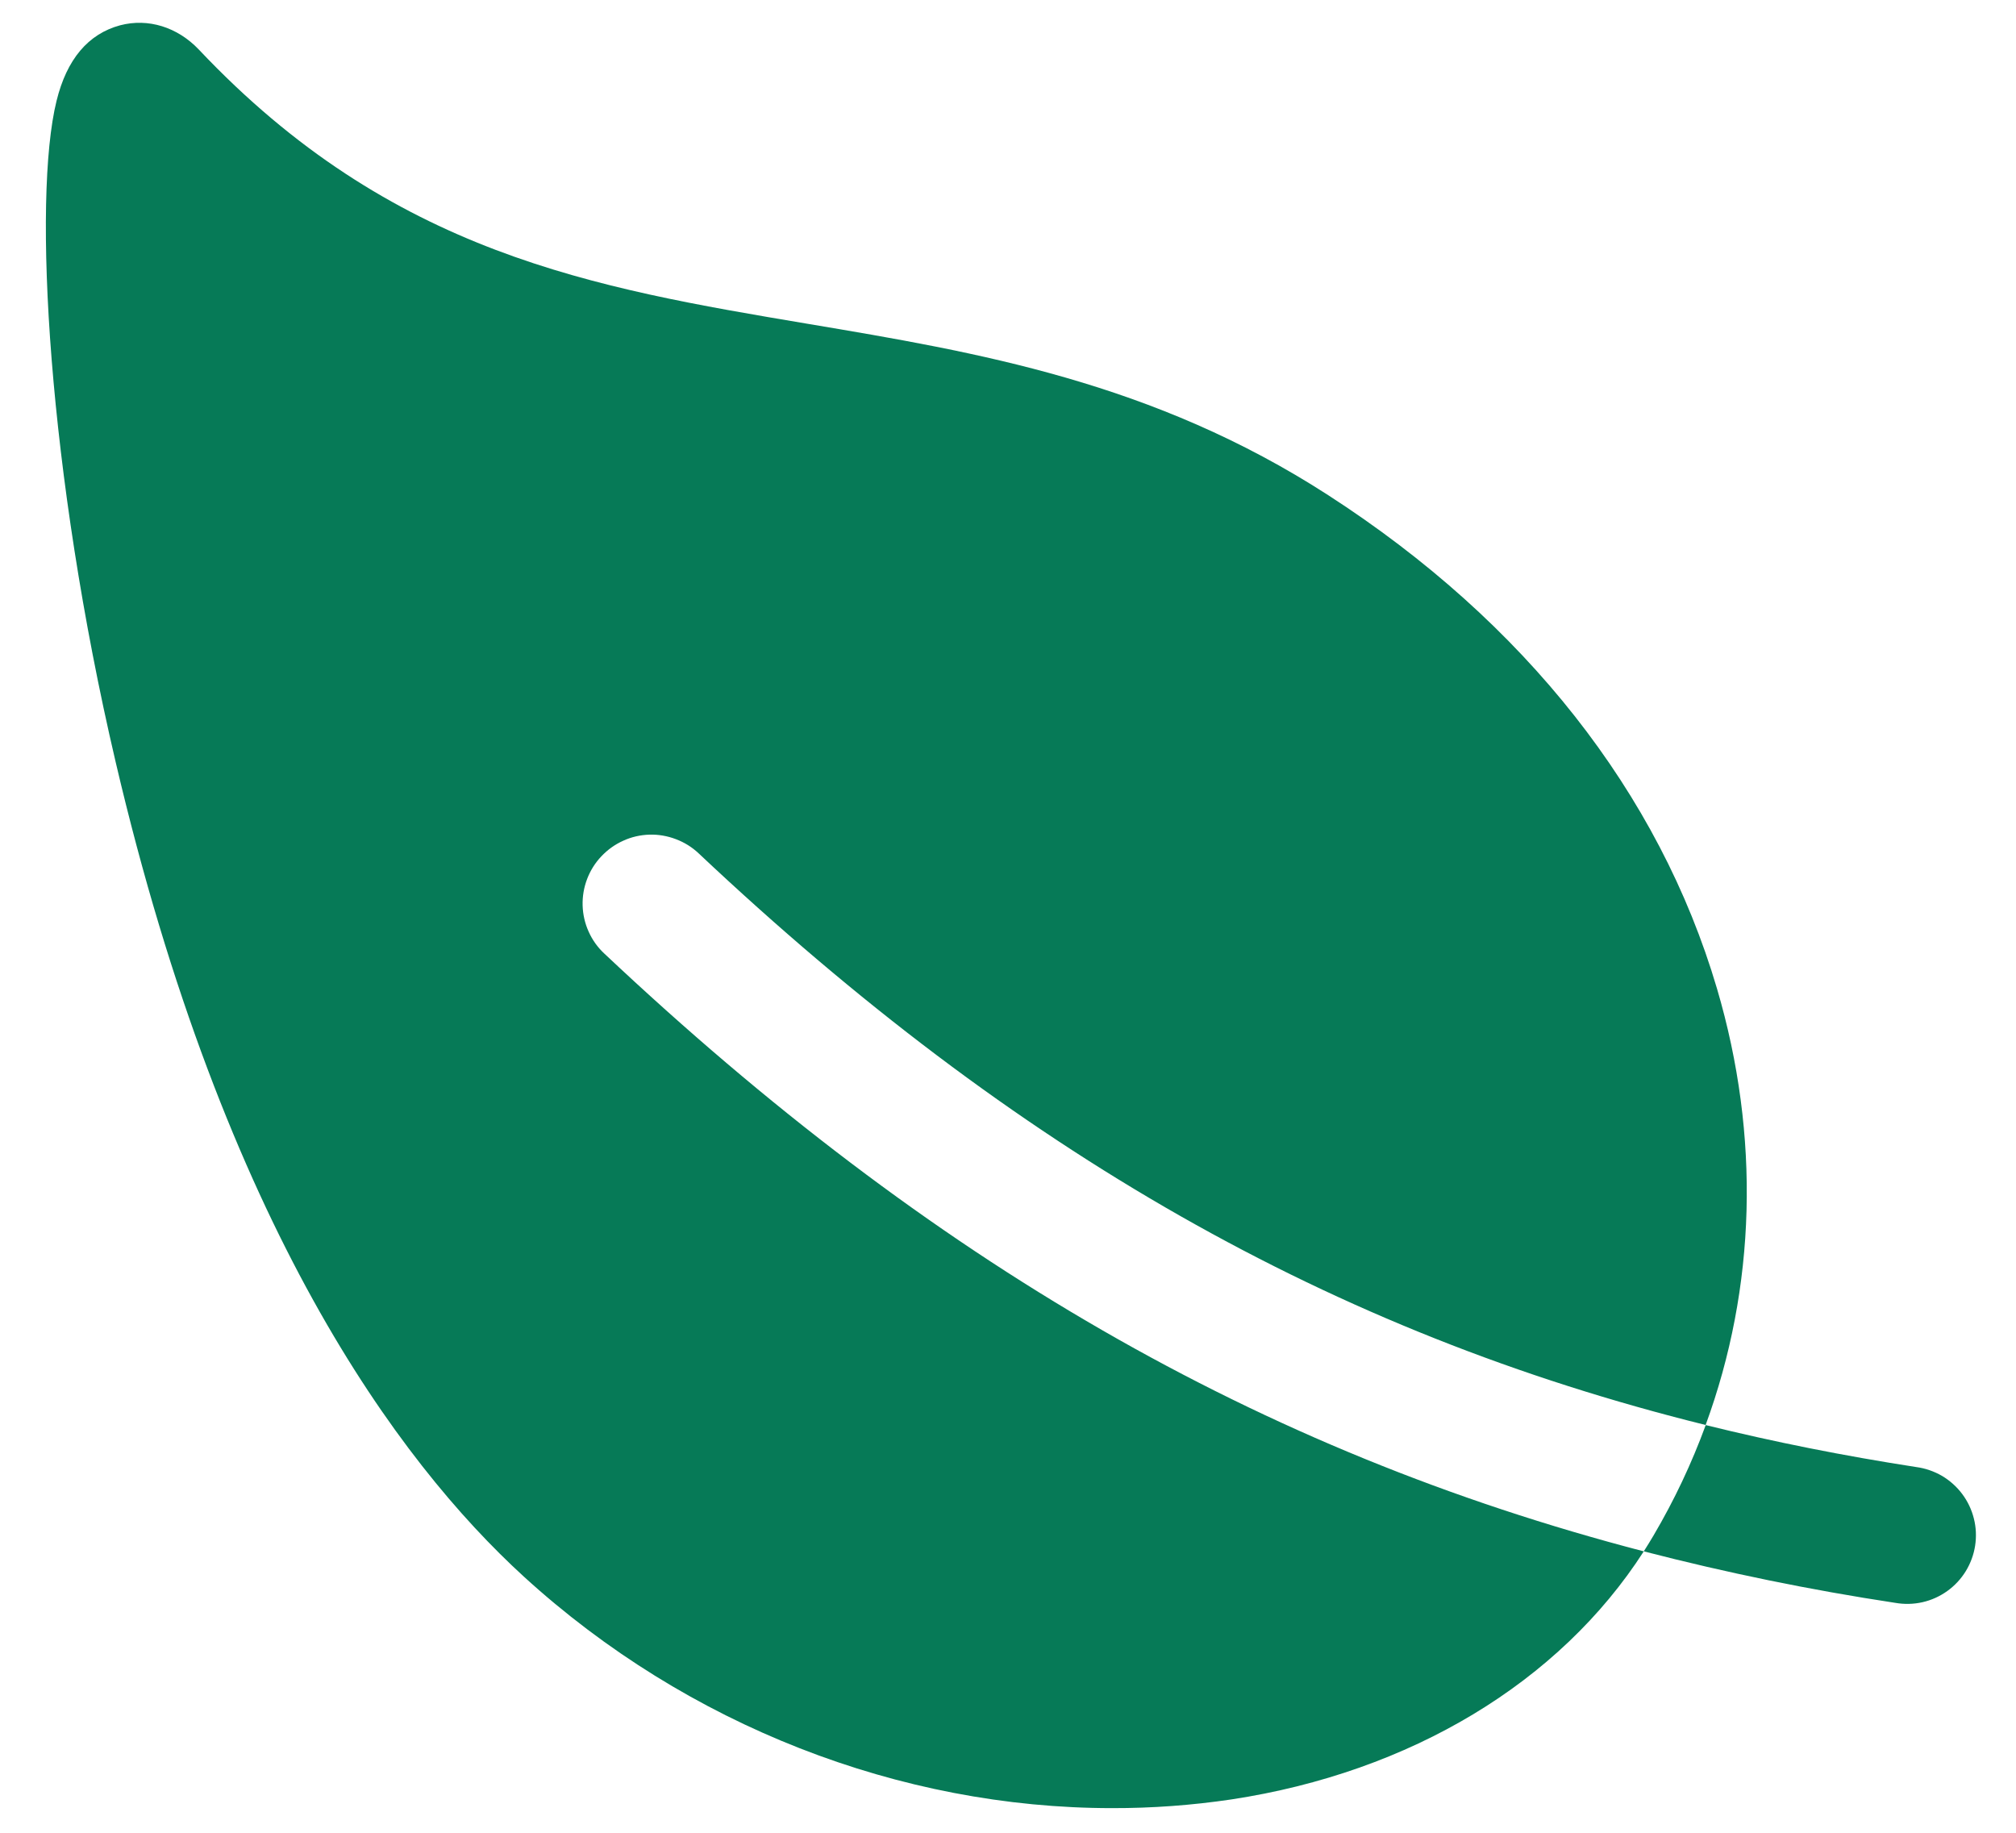
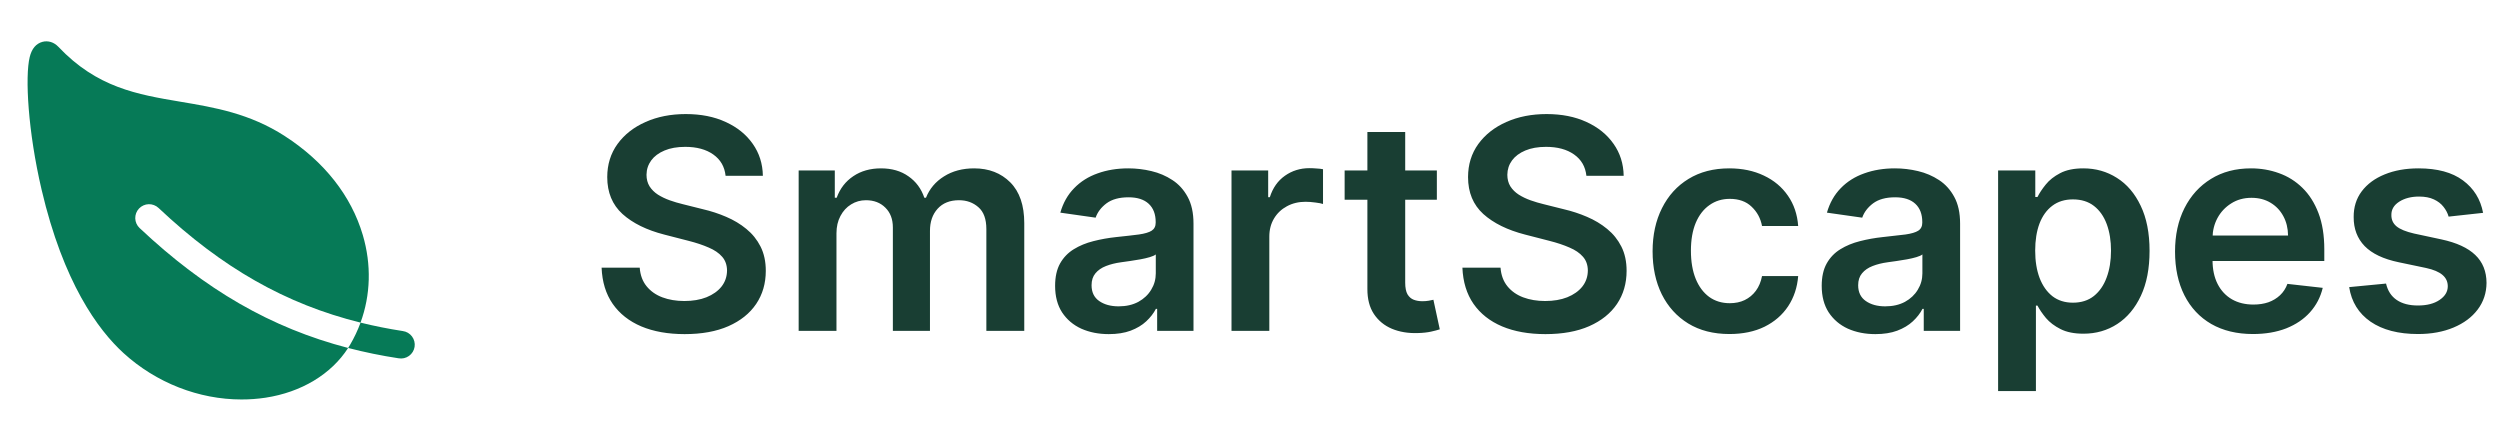
- <svg xmlns="http://www.w3.org/2000/svg" width="22" height="20" viewBox="0 0 22 20" fill="none">
-   <path d="M6.563 9.344C6.631 9.272 6.712 9.214 6.802 9.174C6.891 9.133 6.988 9.111 7.087 9.108C7.185 9.105 7.283 9.122 7.375 9.157C7.468 9.192 7.552 9.244 7.624 9.312C11.075 12.563 14.538 14.541 18.613 15.55C19.163 14.05 19.212 12.399 18.737 10.788C18.107 8.651 16.64 6.789 14.495 5.404C12.581 4.167 10.668 3.845 8.817 3.534C6.481 3.141 4.275 2.77 2.17 0.541C1.936 0.295 1.617 0.196 1.311 0.276C0.963 0.37 0.729 0.645 0.617 1.101C0.354 2.167 0.523 5.156 1.261 8.311C2.447 13.38 4.339 15.945 5.717 17.205C7.498 18.831 9.824 19.731 12.136 19.731C12.571 19.732 13.007 19.7 13.438 19.636C15.393 19.339 17.02 18.357 17.938 16.929C13.743 15.837 10.159 13.762 6.594 10.405C6.522 10.338 6.464 10.257 6.424 10.167C6.383 10.077 6.361 9.98 6.358 9.881C6.355 9.782 6.372 9.684 6.407 9.592C6.442 9.5 6.495 9.415 6.563 9.344ZM20.911 16.009C20.122 15.887 19.358 15.735 18.614 15.551C18.461 15.969 18.271 16.371 18.045 16.755C18.011 16.813 17.975 16.871 17.938 16.929C18.843 17.163 19.759 17.351 20.683 17.491C20.781 17.508 20.882 17.506 20.979 17.484C21.077 17.462 21.169 17.42 21.25 17.362C21.331 17.304 21.4 17.23 21.452 17.145C21.504 17.06 21.539 16.965 21.554 16.867C21.569 16.768 21.565 16.667 21.54 16.57C21.516 16.474 21.473 16.383 21.413 16.303C21.353 16.223 21.278 16.156 21.192 16.105C21.105 16.055 21.01 16.022 20.911 16.009H20.911Z" fill="#067A57" />
+ <svg xmlns="http://www.w3.org/2000/svg" width="136" height="24" viewBox="0 0 136 24" fill="none">
+   <path d="M7.563 11.344C7.631 11.272 7.712 11.214 7.802 11.174C7.891 11.133 7.988 11.111 8.087 11.108C8.185 11.105 8.283 11.122 8.375 11.157C8.468 11.192 8.552 11.244 8.624 11.312C12.075 14.563 15.538 16.541 19.613 17.55C20.163 16.05 20.212 14.399 19.737 12.788C19.107 10.651 17.64 8.789 15.495 7.404C13.581 6.167 11.668 5.845 9.817 5.534C7.481 5.141 5.275 4.77 3.17 2.541C2.936 2.295 2.617 2.196 2.311 2.276C1.963 2.37 1.729 2.645 1.617 3.101C1.354 4.167 1.523 7.156 2.261 10.311C3.447 15.38 5.339 17.945 6.717 19.205C8.498 20.831 10.824 21.731 13.136 21.731C13.571 21.732 14.007 21.7 14.438 21.636C16.393 21.339 18.02 20.357 18.938 18.929C14.743 17.837 11.159 15.762 7.594 12.405C7.522 12.338 7.464 12.257 7.424 12.167C7.383 12.077 7.361 11.98 7.358 11.881C7.355 11.782 7.372 11.684 7.407 11.592C7.442 11.5 7.495 11.415 7.563 11.344ZM21.911 18.009C21.122 17.887 20.358 17.735 19.614 17.551C19.461 17.968 19.271 18.371 19.045 18.755C19.011 18.813 18.975 18.871 18.938 18.929C19.843 19.163 20.759 19.351 21.683 19.491C21.781 19.508 21.882 19.506 21.979 19.484C22.077 19.462 22.169 19.42 22.25 19.362C22.331 19.304 22.4 19.23 22.452 19.145C22.504 19.06 22.539 18.965 22.554 18.867C22.569 18.768 22.565 18.667 22.54 18.57C22.516 18.474 22.473 18.383 22.413 18.303C22.353 18.223 22.278 18.156 22.192 18.105C22.105 18.055 22.01 18.022 21.911 18.009H21.911Z" fill="#067A57" />
+   <path d="M39.472 9.562C39.419 9.066 39.195 8.68 38.801 8.403C38.411 8.127 37.903 7.989 37.278 7.989C36.839 7.989 36.462 8.055 36.148 8.188C35.833 8.32 35.593 8.5 35.426 8.727C35.26 8.955 35.174 9.214 35.17 9.506C35.17 9.748 35.225 9.958 35.335 10.136C35.449 10.314 35.602 10.466 35.795 10.591C35.989 10.712 36.203 10.814 36.438 10.898C36.672 10.981 36.909 11.051 37.148 11.108L38.239 11.381C38.678 11.483 39.1 11.621 39.506 11.796C39.915 11.97 40.28 12.189 40.602 12.454C40.928 12.72 41.186 13.04 41.375 13.415C41.564 13.79 41.659 14.229 41.659 14.733C41.659 15.415 41.485 16.015 41.136 16.534C40.788 17.049 40.284 17.453 39.625 17.744C38.97 18.032 38.176 18.176 37.244 18.176C36.339 18.176 35.553 18.036 34.886 17.756C34.224 17.475 33.705 17.066 33.33 16.528C32.958 15.991 32.758 15.335 32.727 14.562H34.801C34.831 14.968 34.956 15.305 35.176 15.574C35.396 15.843 35.682 16.044 36.034 16.176C36.39 16.309 36.788 16.375 37.227 16.375C37.686 16.375 38.087 16.307 38.432 16.171C38.78 16.03 39.053 15.837 39.25 15.591C39.447 15.341 39.547 15.049 39.551 14.716C39.547 14.413 39.458 14.163 39.284 13.966C39.11 13.765 38.865 13.598 38.551 13.466C38.24 13.329 37.877 13.208 37.46 13.102L36.136 12.761C35.178 12.515 34.42 12.142 33.864 11.642C33.311 11.138 33.034 10.47 33.034 9.636C33.034 8.951 33.22 8.35 33.591 7.835C33.966 7.32 34.475 6.92 35.119 6.636C35.763 6.348 36.492 6.205 37.307 6.205C38.133 6.205 38.856 6.348 39.477 6.636C40.102 6.92 40.593 7.316 40.949 7.824C41.305 8.328 41.489 8.907 41.5 9.562H39.472ZM43.447 18V9.273H45.413V10.756H45.516C45.697 10.256 45.999 9.866 46.419 9.585C46.84 9.301 47.341 9.159 47.925 9.159C48.516 9.159 49.014 9.303 49.419 9.591C49.828 9.875 50.116 10.263 50.283 10.756H50.374C50.567 10.271 50.892 9.884 51.351 9.597C51.813 9.305 52.36 9.159 52.993 9.159C53.796 9.159 54.451 9.413 54.959 9.92C55.466 10.428 55.72 11.169 55.72 12.142V18H53.658V12.46C53.658 11.919 53.514 11.523 53.226 11.273C52.938 11.019 52.586 10.892 52.169 10.892C51.673 10.892 51.285 11.047 51.004 11.358C50.728 11.665 50.59 12.064 50.59 12.557V18H48.572V12.375C48.572 11.924 48.436 11.564 48.163 11.296C47.894 11.027 47.542 10.892 47.106 10.892C46.811 10.892 46.542 10.968 46.3 11.119C46.057 11.267 45.864 11.477 45.72 11.75C45.576 12.019 45.504 12.333 45.504 12.693V18H43.447ZM60.318 18.176C59.765 18.176 59.267 18.078 58.824 17.881C58.385 17.68 58.036 17.384 57.778 16.994C57.525 16.604 57.398 16.123 57.398 15.551C57.398 15.059 57.489 14.652 57.67 14.329C57.852 14.008 58.1 13.75 58.415 13.557C58.729 13.364 59.083 13.218 59.477 13.119C59.875 13.017 60.286 12.943 60.71 12.898C61.222 12.845 61.636 12.797 61.955 12.756C62.273 12.71 62.504 12.642 62.648 12.551C62.795 12.456 62.869 12.311 62.869 12.114V12.079C62.869 11.652 62.742 11.32 62.489 11.085C62.235 10.85 61.869 10.733 61.392 10.733C60.888 10.733 60.489 10.843 60.193 11.062C59.901 11.282 59.705 11.542 59.602 11.841L57.682 11.568C57.833 11.038 58.083 10.595 58.432 10.239C58.78 9.879 59.206 9.61 59.71 9.432C60.214 9.25 60.771 9.159 61.381 9.159C61.801 9.159 62.22 9.208 62.636 9.307C63.053 9.405 63.434 9.568 63.778 9.795C64.123 10.019 64.4 10.324 64.608 10.71C64.82 11.097 64.926 11.579 64.926 12.159V18H62.949V16.801H62.881C62.756 17.044 62.58 17.271 62.352 17.483C62.129 17.691 61.847 17.86 61.506 17.989C61.169 18.114 60.773 18.176 60.318 18.176ZM60.852 16.665C61.265 16.665 61.623 16.583 61.926 16.421C62.229 16.254 62.462 16.034 62.625 15.761C62.792 15.489 62.875 15.191 62.875 14.869V13.841C62.811 13.894 62.701 13.943 62.545 13.989C62.394 14.034 62.224 14.074 62.034 14.108C61.845 14.142 61.657 14.172 61.472 14.199C61.286 14.225 61.125 14.248 60.989 14.267C60.682 14.309 60.407 14.377 60.165 14.472C59.922 14.566 59.731 14.699 59.591 14.869C59.451 15.036 59.381 15.252 59.381 15.517C59.381 15.896 59.519 16.182 59.795 16.375C60.072 16.568 60.424 16.665 60.852 16.665ZM66.994 18V9.273H68.989V10.727H69.079C69.239 10.223 69.511 9.835 69.898 9.562C70.288 9.286 70.733 9.148 71.233 9.148C71.347 9.148 71.474 9.153 71.614 9.165C71.758 9.172 71.877 9.186 71.972 9.205V11.097C71.885 11.066 71.746 11.04 71.557 11.017C71.371 10.991 71.191 10.977 71.017 10.977C70.642 10.977 70.305 11.059 70.006 11.222C69.71 11.381 69.477 11.602 69.307 11.886C69.136 12.171 69.051 12.498 69.051 12.869V18H66.994ZM78.165 9.273V10.864H73.148V9.273H78.165ZM74.386 7.182H76.443V15.375C76.443 15.652 76.485 15.864 76.568 16.011C76.655 16.155 76.769 16.254 76.909 16.307C77.049 16.36 77.204 16.386 77.375 16.386C77.504 16.386 77.621 16.377 77.727 16.358C77.837 16.339 77.921 16.322 77.977 16.307L78.324 17.915C78.214 17.953 78.057 17.994 77.852 18.04C77.651 18.085 77.405 18.112 77.114 18.119C76.599 18.134 76.135 18.057 75.722 17.886C75.309 17.712 74.981 17.443 74.739 17.079C74.5 16.716 74.383 16.261 74.386 15.716V7.182ZM86.3 9.562C86.247 9.066 86.023 8.68 85.629 8.403C85.239 8.127 84.731 7.989 84.106 7.989C83.667 7.989 83.29 8.055 82.976 8.188C82.662 8.32 82.421 8.5 82.254 8.727C82.088 8.955 82.002 9.214 81.999 9.506C81.999 9.748 82.053 9.958 82.163 10.136C82.277 10.314 82.43 10.466 82.624 10.591C82.817 10.712 83.031 10.814 83.266 10.898C83.501 10.981 83.737 11.051 83.976 11.108L85.067 11.381C85.506 11.483 85.928 11.621 86.334 11.796C86.743 11.97 87.108 12.189 87.43 12.454C87.756 12.72 88.014 13.04 88.203 13.415C88.392 13.79 88.487 14.229 88.487 14.733C88.487 15.415 88.313 16.015 87.965 16.534C87.616 17.049 87.112 17.453 86.453 17.744C85.798 18.032 85.004 18.176 84.072 18.176C83.167 18.176 82.381 18.036 81.715 17.756C81.052 17.475 80.533 17.066 80.158 16.528C79.787 15.991 79.586 15.335 79.555 14.562H81.629C81.66 14.968 81.785 15.305 82.004 15.574C82.224 15.843 82.51 16.044 82.862 16.176C83.218 16.309 83.616 16.375 84.055 16.375C84.514 16.375 84.915 16.307 85.26 16.171C85.608 16.03 85.881 15.837 86.078 15.591C86.275 15.341 86.376 15.049 86.379 14.716C86.376 14.413 86.287 14.163 86.112 13.966C85.938 13.765 85.694 13.598 85.379 13.466C85.069 13.329 84.705 13.208 84.288 13.102L82.965 12.761C82.006 12.515 81.249 12.142 80.692 11.642C80.139 11.138 79.862 10.47 79.862 9.636C79.862 8.951 80.048 8.35 80.419 7.835C80.794 7.32 81.303 6.92 81.947 6.636C82.591 6.348 83.32 6.205 84.135 6.205C84.961 6.205 85.684 6.348 86.305 6.636C86.93 6.92 87.421 7.316 87.777 7.824C88.133 8.328 88.317 8.907 88.328 9.562H86.3ZM94.082 18.171C93.211 18.171 92.463 17.979 91.838 17.597C91.217 17.214 90.738 16.686 90.401 16.011C90.067 15.333 89.901 14.553 89.901 13.671C89.901 12.784 90.071 12.002 90.412 11.324C90.753 10.642 91.234 10.112 91.855 9.733C92.48 9.35 93.219 9.159 94.071 9.159C94.779 9.159 95.406 9.29 95.952 9.551C96.501 9.809 96.938 10.174 97.264 10.648C97.59 11.117 97.776 11.667 97.821 12.296H95.855C95.776 11.875 95.586 11.525 95.287 11.244C94.992 10.96 94.596 10.818 94.099 10.818C93.679 10.818 93.31 10.932 92.992 11.159C92.673 11.383 92.425 11.704 92.247 12.125C92.073 12.546 91.986 13.049 91.986 13.636C91.986 14.231 92.073 14.742 92.247 15.171C92.421 15.595 92.666 15.922 92.98 16.153C93.298 16.381 93.671 16.494 94.099 16.494C94.403 16.494 94.673 16.438 94.912 16.324C95.154 16.206 95.357 16.038 95.52 15.818C95.683 15.598 95.794 15.331 95.855 15.017H97.821C97.772 15.634 97.59 16.182 97.276 16.659C96.961 17.133 96.533 17.504 95.992 17.773C95.45 18.038 94.813 18.171 94.082 18.171ZM102.021 18.176C101.468 18.176 100.97 18.078 100.527 17.881C100.088 17.68 99.739 17.384 99.481 16.994C99.228 16.604 99.101 16.123 99.101 15.551C99.101 15.059 99.192 14.652 99.374 14.329C99.555 14.008 99.803 13.75 100.118 13.557C100.432 13.364 100.786 13.218 101.18 13.119C101.578 13.017 101.989 12.943 102.413 12.898C102.925 12.845 103.339 12.797 103.658 12.756C103.976 12.71 104.207 12.642 104.351 12.551C104.499 12.456 104.572 12.311 104.572 12.114V12.079C104.572 11.652 104.446 11.32 104.192 11.085C103.938 10.85 103.572 10.733 103.095 10.733C102.591 10.733 102.192 10.843 101.896 11.062C101.605 11.282 101.408 11.542 101.305 11.841L99.385 11.568C99.537 11.038 99.787 10.595 100.135 10.239C100.483 9.879 100.91 9.61 101.413 9.432C101.917 9.25 102.474 9.159 103.084 9.159C103.504 9.159 103.923 9.208 104.339 9.307C104.756 9.405 105.137 9.568 105.482 9.795C105.826 10.019 106.103 10.324 106.311 10.71C106.523 11.097 106.629 11.579 106.629 12.159V18H104.652V16.801H104.584C104.459 17.044 104.283 17.271 104.055 17.483C103.832 17.691 103.55 17.86 103.209 17.989C102.872 18.114 102.476 18.176 102.021 18.176ZM102.555 16.665C102.968 16.665 103.326 16.583 103.629 16.421C103.932 16.254 104.165 16.034 104.328 15.761C104.495 15.489 104.578 15.191 104.578 14.869V13.841C104.514 13.894 104.404 13.943 104.249 13.989C104.097 14.034 103.927 14.074 103.737 14.108C103.548 14.142 103.36 14.172 103.175 14.199C102.989 14.225 102.828 14.248 102.692 14.267C102.385 14.309 102.11 14.377 101.868 14.472C101.625 14.566 101.434 14.699 101.294 14.869C101.154 15.036 101.084 15.252 101.084 15.517C101.084 15.896 101.222 16.182 101.499 16.375C101.775 16.568 102.127 16.665 102.555 16.665ZM108.697 21.273V9.273H110.72V10.716H110.839C110.946 10.504 111.095 10.278 111.288 10.04C111.482 9.797 111.743 9.591 112.072 9.42C112.402 9.246 112.822 9.159 113.334 9.159C114.008 9.159 114.616 9.331 115.158 9.676C115.703 10.017 116.135 10.523 116.453 11.193C116.775 11.86 116.936 12.678 116.936 13.648C116.936 14.606 116.779 15.421 116.464 16.091C116.15 16.761 115.722 17.273 115.18 17.625C114.639 17.977 114.025 18.153 113.339 18.153C112.839 18.153 112.425 18.07 112.095 17.903C111.766 17.737 111.5 17.536 111.3 17.301C111.103 17.062 110.949 16.837 110.839 16.625H110.754V21.273H108.697ZM110.714 13.636C110.714 14.201 110.794 14.695 110.953 15.119C111.116 15.544 111.349 15.875 111.652 16.114C111.959 16.349 112.33 16.466 112.766 16.466C113.22 16.466 113.601 16.345 113.908 16.102C114.214 15.856 114.446 15.521 114.601 15.097C114.76 14.669 114.839 14.182 114.839 13.636C114.839 13.095 114.762 12.614 114.607 12.193C114.451 11.773 114.22 11.443 113.913 11.204C113.607 10.966 113.224 10.847 112.766 10.847C112.326 10.847 111.953 10.962 111.646 11.193C111.339 11.424 111.107 11.748 110.947 12.165C110.792 12.581 110.714 13.072 110.714 13.636ZM122.561 18.171C121.686 18.171 120.93 17.989 120.294 17.625C119.661 17.258 119.175 16.739 118.834 16.068C118.493 15.394 118.322 14.6 118.322 13.688C118.322 12.79 118.493 12.002 118.834 11.324C119.179 10.642 119.66 10.112 120.277 9.733C120.894 9.35 121.62 9.159 122.453 9.159C122.991 9.159 123.499 9.246 123.976 9.42C124.457 9.591 124.881 9.856 125.249 10.216C125.62 10.576 125.911 11.034 126.124 11.591C126.336 12.144 126.442 12.803 126.442 13.568V14.199H119.288V12.812H124.47C124.466 12.419 124.381 12.068 124.214 11.761C124.048 11.451 123.815 11.206 123.516 11.028C123.22 10.85 122.875 10.761 122.482 10.761C122.061 10.761 121.692 10.864 121.374 11.068C121.055 11.269 120.807 11.534 120.629 11.864C120.455 12.189 120.366 12.547 120.362 12.938V14.148C120.362 14.655 120.455 15.091 120.641 15.454C120.826 15.814 121.086 16.091 121.419 16.284C121.752 16.474 122.143 16.568 122.589 16.568C122.889 16.568 123.16 16.526 123.402 16.443C123.644 16.356 123.855 16.229 124.033 16.062C124.211 15.896 124.345 15.689 124.436 15.443L126.357 15.659C126.235 16.167 126.004 16.61 125.663 16.989C125.326 17.364 124.894 17.655 124.368 17.864C123.841 18.068 123.239 18.171 122.561 18.171ZM135.08 11.579L133.205 11.784C133.152 11.595 133.059 11.417 132.926 11.25C132.797 11.083 132.623 10.949 132.403 10.847C132.184 10.744 131.915 10.693 131.597 10.693C131.169 10.693 130.809 10.786 130.517 10.972C130.229 11.157 130.087 11.398 130.091 11.693C130.087 11.947 130.18 12.153 130.369 12.312C130.563 12.472 130.881 12.602 131.324 12.704L132.812 13.023C133.638 13.201 134.252 13.483 134.653 13.869C135.059 14.256 135.263 14.761 135.267 15.386C135.263 15.936 135.102 16.421 134.784 16.841C134.47 17.258 134.032 17.583 133.472 17.818C132.911 18.053 132.267 18.171 131.54 18.171C130.472 18.171 129.612 17.947 128.96 17.5C128.309 17.049 127.92 16.422 127.795 15.619L129.801 15.426C129.892 15.82 130.085 16.117 130.381 16.318C130.676 16.519 131.061 16.619 131.534 16.619C132.023 16.619 132.415 16.519 132.71 16.318C133.009 16.117 133.159 15.869 133.159 15.574C133.159 15.324 133.063 15.117 132.869 14.954C132.68 14.792 132.384 14.667 131.983 14.579L130.494 14.267C129.657 14.093 129.038 13.799 128.636 13.386C128.235 12.97 128.036 12.443 128.04 11.807C128.036 11.269 128.182 10.803 128.477 10.409C128.777 10.011 129.191 9.705 129.722 9.489C130.256 9.269 130.871 9.159 131.568 9.159C132.591 9.159 133.396 9.377 133.983 9.812C134.574 10.248 134.939 10.837 135.08 11.579Z" fill="#00291D" fill-opacity="0.9" />
</svg>
